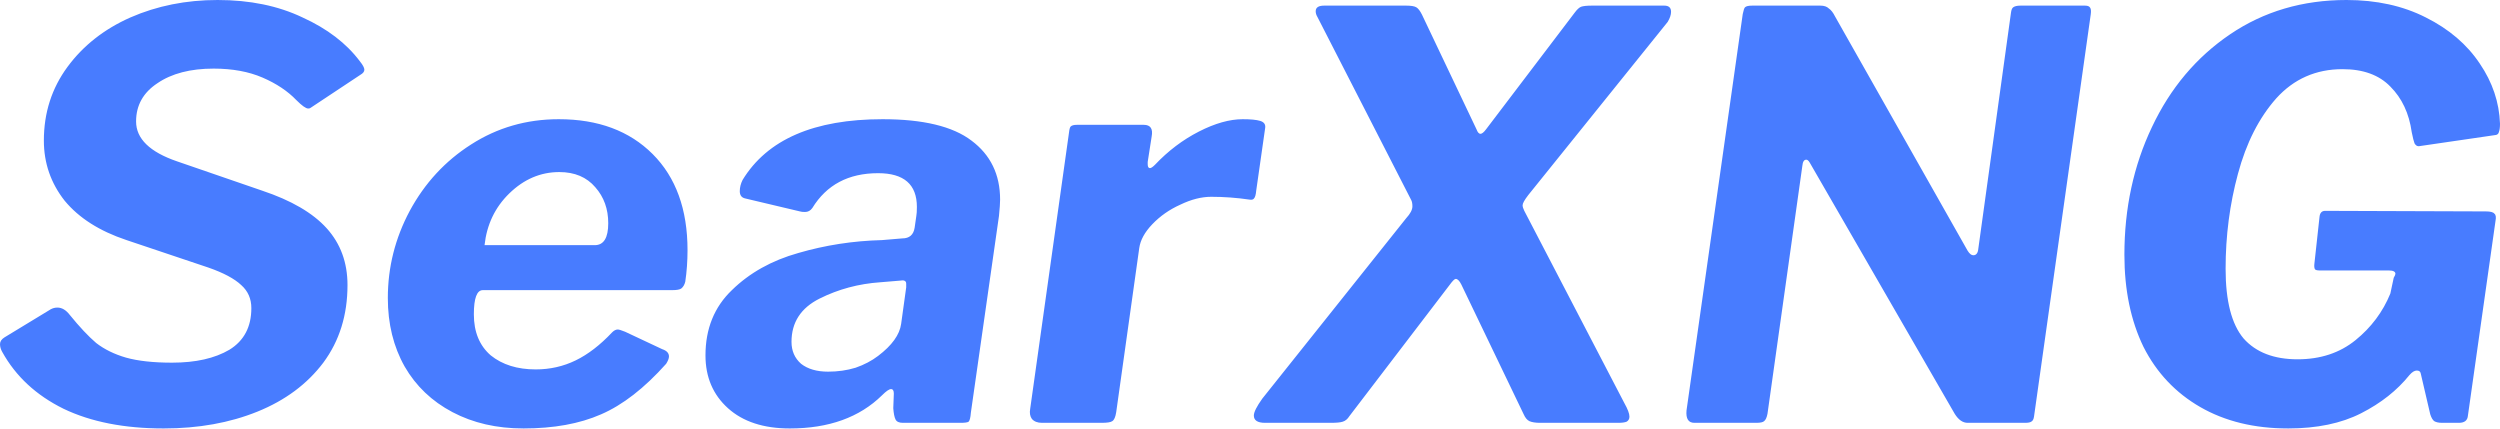
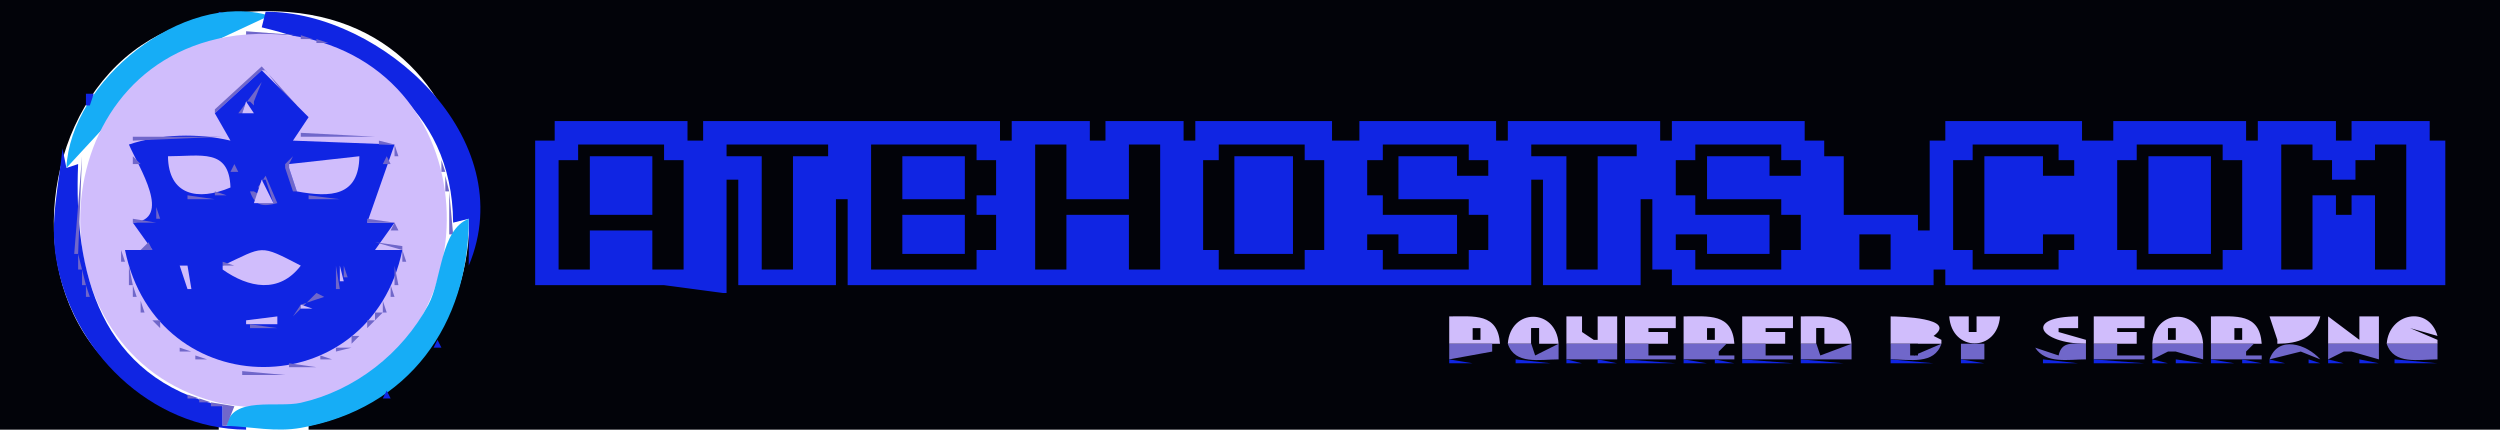
- <svg xmlns="http://www.w3.org/2000/svg" width="853.677" height="146.304" viewBox="0 0 225.869 38.71">
-   <g aria-label="SearXNG" style="line-height:1.25" font-style="normal" font-weight="400" font-size="50.8px" font-family="sans-serif" fill="#487cff" fill-opacity="1" stroke="none" stroke-width=".265">
-     <path d="M56.494 102.704q-1.168-1.22-3.048-2.032t-4.42-.813q-3.15 0-5.08 1.32-1.93 1.27-1.93 3.455 0 2.337 3.708 3.607l7.671 2.641q3.963 1.321 5.842 3.404 1.88 2.083 1.88 5.13 0 4.065-2.185 7.011-2.184 2.896-5.943 4.42-3.76 1.524-8.484 1.524-5.334 0-9.042-1.778-3.709-1.829-5.537-5.131-.204-.356-.204-.711 0-.356.407-.61l4.013-2.438q.356-.254.762-.254.61 0 1.118.66 1.32 1.626 2.387 2.54 1.118.864 2.693 1.321 1.625.457 4.165.457 3.2 0 5.182-1.168 1.981-1.22 1.981-3.76 0-1.27-.914-2.082-.915-.864-2.947-1.575l-7.417-2.49q-3.657-1.218-5.588-3.555-1.88-2.388-1.88-5.436 0-3.759 2.134-6.655 2.134-2.895 5.69-4.47 3.607-1.575 7.874-1.575 4.369 0 7.67 1.575 3.354 1.524 5.182 3.962.407.508.407.762t-.356.458l-4.52 2.997q-.052.05-.204.05-.305 0-1.067-.761M77.004 132.37q-3.607 0-6.401-1.472-2.794-1.474-4.318-4.115-1.524-2.693-1.524-6.198 0-4.165 1.981-7.874 2.032-3.759 5.537-5.994 3.556-2.286 7.925-2.286 5.334 0 8.484 3.15t3.15 8.686q0 1.473-.204 2.845-.101.406-.355.61-.204.152-.813.152h-17.12q-.813 0-.813 2.184 0 2.388 1.524 3.709 1.575 1.27 4.064 1.27 1.93 0 3.607-.813t3.302-2.54q.254-.254.508-.254.153 0 .66.203l3.353 1.575q.61.203.61.66 0 .254-.254.66-2.946 3.303-5.893 4.573-2.895 1.27-7.01 1.27m6.451-16.56q1.22 0 1.22-1.981 0-1.93-1.169-3.251-1.168-1.372-3.251-1.372-2.54 0-4.521 1.93-1.93 1.88-2.235 4.674zM109.411 129.374q-3.048 2.997-8.331 2.997-3.556 0-5.588-1.829t-2.032-4.775q0-3.607 2.387-5.893 2.388-2.337 5.995-3.353 3.657-1.067 7.569-1.168l1.829-.153q.965 0 1.117-.965l.153-1.067q.05-.254.05-.812 0-3.048-3.505-3.048-4.013 0-5.943 3.15-.254.355-.66.355-.305 0-.458-.051l-4.927-1.168q-.508-.102-.508-.66 0-.509.254-1.017 3.352-5.486 12.649-5.486 5.486 0 8.026 1.93 2.591 1.93 2.591 5.334 0 .457-.102 1.473l-2.54 17.78q-.05.66-.203.813-.152.102-.711.102h-5.232q-.508 0-.66-.305t-.204-1.016l.05-1.32q0-.407-.253-.407-.254 0-.813.559m2.184-9.754v-.305q0-.203-.101-.254-.102-.101-.407-.05l-1.828.152q-2.947.203-5.487 1.473t-2.54 3.912q0 1.219.864 1.98.914.712 2.438.712 1.321 0 2.49-.356 1.168-.406 2.031-1.066 1.88-1.423 2.083-2.896zM123.864 131.863q-.61 0-.915-.356-.254-.355-.152-.914l3.505-24.943q.05-.457.152-.559.153-.152.56-.152h6.044q.915 0 .712 1.067l-.356 2.286v.203q0 .355.203.355.153 0 .457-.304 1.778-1.88 3.963-2.998 2.184-1.117 3.962-1.117 1.067 0 1.575.152.508.153.457.61l-.813 5.69q-.05.558-.203.71-.101.153-.406.102-1.727-.254-3.455-.254-1.32 0-2.794.711-1.473.66-2.54 1.778-1.016 1.067-1.168 2.134l-2.083 14.834q-.101.66-.355.812-.204.153-.966.153zM176.481 130.085q.457.813.457 1.219 0 .305-.254.457-.254.102-.762.102h-7.06q-.61 0-.966-.153-.305-.152-.508-.61l-5.639-11.734q-.254-.508-.508-.508-.152 0-.559.559l-9.042 11.836q-.254.407-.61.508-.304.102-1.066.102h-5.944q-1.016 0-1.016-.66 0-.458.762-1.525l13.005-16.306q.559-.61.559-1.067 0-.356-.102-.559l-8.484-16.56q-.152-.255-.152-.509 0-.508.762-.508h7.417q.66 0 .914.153.254.152.508.66l4.928 10.363q.152.407.355.407.204 0 .508-.407l8.027-10.566q.305-.407.559-.508.304-.102.965-.102h6.553q.61 0 .61.559 0 .406-.305.914l-12.599 15.647q-.508.66-.508.914 0 .203.153.508zM218.113 94.17q.355 0 .457.202.101.153.05.56l-5.13 36.372q-.05.356-.254.457-.153.102-.559.102h-5.182q-.66 0-1.168-.813l-13.106-22.708q-.153-.254-.305-.254-.305 0-.356.56l-3.15 22.402q-.1.508-.304.66-.153.153-.711.153h-5.588q-.813 0-.712-1.118l5.08-35.814q.102-.508.204-.61.152-.152.66-.152h6.147q.508 0 .762.254.305.203.559.711l11.988 21.184q.254.406.508.406.407 0 .458-.61l2.946-21.284q.05-.407.203-.508.203-.153.66-.153zM236.44 132.37q-4.572 0-7.925-1.93t-5.131-5.435q-1.727-3.556-1.727-8.331 0-6.3 2.489-11.532 2.49-5.283 7.061-8.382 4.572-3.099 10.516-3.099 4.064 0 7.163 1.575 3.15 1.575 4.876 4.166 1.728 2.54 1.83 5.435 0 .508-.102.762-.051.203-.254.254l-6.96 1.016h-.05q-.204 0-.356-.254-.102-.254-.254-1.016-.356-2.54-1.93-4.115-1.525-1.574-4.319-1.574-3.607 0-5.994 2.641-2.337 2.642-3.455 6.807-1.117 4.115-1.117 8.586 0 4.368 1.625 6.299 1.677 1.88 4.877 1.88 3.099 0 5.233-1.728t3.15-4.216l.304-1.423q.152-.254.152-.355 0-.305-.61-.305h-6.248q-.304 0-.406-.102-.102-.152-.05-.558l.456-4.166q.051-.559.508-.559l14.53.051q.609 0 .761.203.203.153.102.66l-2.49 17.577q-.05.66-.812.66h-1.524q-.457 0-.711-.152-.204-.152-.356-.61l-.864-3.708q-.05-.254-.355-.254t-.66.407q-1.677 2.083-4.37 3.454-2.692 1.372-6.603 1.372" style="-inkscape-font-specification:&quot;Libre Franklin&quot;" transform="translate(-29.722 -93.661)" font-style="normal" font-variant="normal" font-weight="400" font-stretch="normal" font-size="50.8px" font-family="Libre Franklin" fill="#487cff" fill-opacity="1" stroke-width=".265" />
-   </g>
+ <svg xmlns="http://www.w3.org/2000/svg" width="640" height="110">
+   <path style="fill:#020309; stroke:none;" d="M0 0L0 110L56 110L56 109C43.615 105.416 33.105 99.998 24.761 89.83C6.122 67.118 12.015 27.788 36.3 11.528C47.126 4.281 61.285 2.071 74 3.093C133.776 7.902 135.698 97.147 79 109L79 110L640 110L640 0L0 0z" />
+   <path style="fill:#1025e3; stroke:none;" d="M56 3L56 4L59 4L56 3z" />
+   <path style="fill:#16adf6; stroke:none;" d="M17 43L41 17.043L69 4C46.791 -2.562 18.016 20.827 17 43z" />
+   <path style="fill:#1025e3; stroke:none;" d="M68 3L67 7C92.826 13.22 115.752 26.989 116 57L120 56L120 68C133.639 35.496 97.784 3.003 68 3M53 4L54 5L53 4M49 5L50 6L49 5M47 6L48 7L47 6z" />
+   <path style="fill:#7067ca; stroke:none;" d="M63 8L63 9L76 9L63 8z" />
+   <path style="fill:#1025e3; stroke:none;" d="M42 8L43 9L42 8M40 9L41 10L40 9z" />
+   <path style="fill:#7067ca; stroke:none;" d="M57 9L58 10L57 9z" />
+   <path style="fill:#d0bdfc; stroke:none;" d="M58 9.465C9.309 18.228 7.836 90.48 55 102.844C61.471 104.541 69.406 104.701 76 103.536C124.737 94.925 128.13 22.773 80 10.156C73.283 8.395 64.843 8.233 58 9.465z" />
+   <path style="fill:#7067ca; stroke:none;" d="M77 9L77 10L80 10L77 9z" />
+   <path style="fill:#1025e3; stroke:none;" d="M35 13L39 11L35 13z" />
+   <path style="fill:#7067ca; stroke:none;" d="M81 10L81 11L84 11L81 10M50 11L51 12L50 11M84.667 11.333L85.333 11.667L84.667 11.333M87 12L88 13L87 12z" />
+   <path style="fill:#1025e3; stroke:none;" d="M33 13L34 14L33 13z" />
+   <path style="fill:#7067ca; stroke:none;" d="M89 13L90 14L89 13z" />
+   <path style="fill:#1025e3; stroke:none;" d="M32 14L33 15L32 14z" />
+   <path style="fill:#7067ca; stroke:none;" d="M91 14L92 15L91 14M92 15L93 16L92 15M94 16L95 17L94 16z" />
+   <path style="fill:#1025e3; stroke:none;" d="M29 17L30 18L29 17z" />
+   <path style="fill:#7067ca; stroke:none;" d="M67 17L55 28L55 29L67 18L68 18L75 27L76 27L67 17M95 17L96 18L95 17z" />
+   <path style="fill:#1025e3; stroke:none;" d="M28 18L29 19L28 18z" />
+   <path style="fill:#7067ca; stroke:none;" d="M38 18L39 19L38 18z" />
+   <path style="fill:#1025e3; stroke:none;" d="M67 18L55 29L59 36C50.797 34.047 40.991 34.295 33 37C35.524 42.818 44.336 56.209 34 57L39 64L32 64C40.247 104.041 94.792 103.85 103 64L96 64L101 57L94 57L101 37L75 36L79 30L67 18z" />
+   <path style="fill:#7067ca; stroke:none;" d="M96.667 18.333L97.333 18.667L96.667 18.333M98 19L99 20L98 19z" />
+   <path style="fill:#1025e3; stroke:none;" d="M27 20L28 21L27 20z" />
+   <path style="fill:#7067ca; stroke:none;" d="M99 20L100 21L99 20z" />
+   <path style="fill:#1025e3; stroke:none;" d="M25 21L24 24L25 21z" />
+   <path style="fill:#7067ca; stroke:none;" d="M67 21L61 29L62 29L63 26L64 26L67 29L65 27L65 26L67 21M100 21L101 22L100 21M101 22L102 23L101 22M102 23L103 24L102 23z" />
+   <path style="fill:#1025e3; stroke:none;" d="M22 24L22 27L23 27L24 24L22 24z" />
+   <path style="fill:#7067ca; stroke:none;" d="M103 24L104 25L103 24M104 25L105 26L104 25z" />
+   <path style="fill:#d0bdfc; stroke:none;" d="M63 26L62 29L65 29L63 26z" />
+   <path style="fill:#7067ca; stroke:none;" d="M105.333 26.667L105.667 27.333L105.333 26.667z" />
+   <path style="fill:#1025e3; stroke:none;" d="M21.333 27.667L21.667 28.333L21.333 27.667z" />
+   <path style="fill:#7067ca; stroke:none;" d="M29 27L30 28L29 27M77.333 27.667L77.667 28.333L77.333 27.667M28 28L29 29L28 28M106 28L107 29L106 28z" />
+   <path style="fill:#1025e3; stroke:none;" d="M20.333 29.667L20.667 30.333L20.333 29.667z" />
+   <path style="fill:#7067ca; stroke:none;" d="M107 29L108 30L107 29M55 30L56 31L55 30M78 30L79 31L78 30z" />
+   <path style="fill:#1025e3; stroke:none;" d="M19.333 31.667L19.667 32.333L19.333 31.667z" />
+   <path style="fill:#7067ca; stroke:none;" d="M26 31L27 32L26 31M77 31L78 32L77 31M108 31L109 32L108 31z" />
+   <path style="fill:#1025e3; stroke:none;" d="M142 31L142 36L137 36L137 73L170 73L185 75L186 75L186 46L189 46L189 73L214 73L214 51L217 51L217 73L392 73L392 46L395 46L395 73L420 73L420 51L423 51L423 69L428 69L428 73L495 73L495 69L498 69L498 73L626 73L626 36L622 36L622 31L602 31L602 36L598 36L598 31L578 31L578 36L575 36L575 31L541 31L541 36L533 36L533 31L498 31L498 36L494 36L494 59L491 59L491 55L472 55L472 40L467 40L467 36L462 36L462 31L428 31L428 36L425 36L425 31L386 31L386 36L383 36L383 31L348 31L348 36L341 36L341 31L306 31L306 36L303 36L303 31L283 31L283 36L279 36L279 31L259 31L259 36L256 36L256 31L180 31L180 36L176 36L176 31L142 31z" />
+   <path style="fill:#7067ca; stroke:none;" d="M57 32L58 33L57 32M76 32L77 33L76 32M109.333 32.667L109.667 33.333L109.333 32.667M25 33L26 34L25 33M58 33L57 36L58 33M75 33L77 36L75 33z" />
+   <path style="fill:#1025e3; stroke:none;" d="M18 34L19 35L18 34z" />
+   <path style="fill:#7067ca; stroke:none;" d="M24.333 34.667L24.667 35.333L24.333 34.667M34 35L34 36L57 35L34 35M77 34L77 35L96 35L77 34M110 34L111 35L110 34M23.333 36.667L23.667 37.333L23.333 36.667M33 36L34 37L33 36M97 36L97 37L101 37L97 36M111 36L112 37L111 36z" />
+   <path style="fill:#1025e3; stroke:none;" d="M17 37L18 38L17 37z" />
+   <path style="fill:#7067ca; stroke:none;" d="M32.333 37.667L32.667 38.333L32.333 37.667M101 37L101 40L102 40L101 37z" />
+   <path style="fill:#020309; stroke:none;" d="M148 37L148 41L143 41L143 69L151 69L151 59L167 59L167 69L175 69L175 41L170 41L170 37L148 37M186 37L186 40L195 40L195 69L203 69L203 40L212 40L212 37L186 37M223 37L223 69L250 69L250 64L255 64L255 55L250 55L250 50L255 50L255 41L250 41L250 37L223 37M265 37L265 69L273 69L273 55L289 55L289 69L297 69L297 37L289 37L289 51L273 51L273 37L265 37M312 37L312 41L308 41L308 64L312 64L312 69L334 69L334 64L339 64L339 41L334 41L334 37L312 37M354 37L354 41L350 41L350 50L354 50L354 55L373 55L373 65L358 65L358 60L350 60L350 64L354 64L354 69L376 69L376 64L381 64L381 55L376 55L376 51L358 51L358 40L373 40L373 45L381 45L381 41L376 41L376 37L354 37M392 37L392 40L401 40L401 69L409 69L409 40L419 40L419 37L392 37M434 37L434 41L429 41L429 50L434 50L434 55L453 55L453 65L437 65L437 60L429 60L429 64L434 64L434 69L456 69L456 64L461 64L461 55L456 55L456 51L437 51L437 40L453 40L453 45L461 45L461 41L456 41L456 37L434 37M505 37L505 41L500 41L500 64L505 64L505 69L527 69L527 64L531 64L531 60L523 60L523 65L508 65L508 40L523 40L523 45L531 45L531 41L527 41L527 37L505 37M547 37L547 41L542 41L542 64L547 64L547 69L569 69L569 64L574 64L574 41L569 41L569 37L547 37M584 37L584 69L592 69L592 50L598 50L598 55L602 55L602 50L608 50L608 69L616 69L616 37L608 37L608 41L603 41L603 46L597 46L597 41L592 41L592 37L584 37z" />
+   <path style="fill:#1025e3; stroke:none;" d="M16 38C15.068 47.364 12.758 56.413 14.325 66C18.182 89.597 38.425 109.78 63 110L63 109L57 109L57 104C25.566 96.707 18.809 69.747 20 42L17 43L16 38z" />
+   <path style="fill:#7067ca; stroke:none;" d="M22.333 38.667L22.667 39.333L22.333 38.667M112.333 38.667L112.667 39.333L112.333 38.667M33 39L34 40L33 39M21 40L19 65L20 65L21 40M34 40L34 42L36 42L34 40M42 40L45 49L42 40z" />
+   <path style="fill:#d0bdfc; stroke:none;" d="M43 40C43.112 49.983 50.617 51.537 59 48C58.675 37.91 51.475 40 43 40z" />
+   <path style="fill:#7067ca; stroke:none;" d="M58 40L59 41L58 40M75 40L73 42L73 43L75 49L76 49L74 43L74 42L75 40z" />
+   <path style="fill:#d0bdfc; stroke:none;" d="M74 42L74 43L76 49C84.669 50.609 91.884 50.293 92 40L74 42z" />
+   <path style="fill:#7067ca; stroke:none;" d="M99 40L98 42L100 42L99 40z" />
+   <path style="fill:#1025e3; stroke:none;" d="M151 40L151 55L167 55L167 40L151 40M231 40L231 51L247 51L247 40L231 40M316 40L316 65L331 65L331 40L316 40M550 40L550 65L566 65L566 40L550 40z" />
+   <path style="fill:#7067ca; stroke:none;" d="M59 41L60 42L59 41M113 41L113 44L114 44L113 41M36 42L38 51L36 42M60 42L59 44L61 44L60 42M58 45L59 46L58 45M66 48L67 48L67 46L68 46L70 52L65 49L64 49C65.26 52.798 67.326 52.979 71 52L68 45L66 48M114 45L114 49L115 49L114 45z" />
+   <path style="fill:#d0bdfc; stroke:none;" d="M67 46L65 52L70 52L67 46z" />
+   <path style="fill:#7067ca; stroke:none;" d="M90.667 47.333L91.333 47.667L90.667 47.333M58 48L59 49L58 48M47 49L48 50L47 49M55 49L55 50L58 50L55 49M77.667 49.333L78.333 49.667L77.667 49.333M87.667 49.333L88.333 49.667L87.667 49.333M115 49L115 60L116 60L115 49M48 50L48 51L55 51L48 50M79 50L79 51L87 51L79 50M96.667 50.333L97.333 50.667L96.667 50.333M38 51L39 52L38 51M39 52L40 53L39 52M94 52L95 53L94 52M40 53L40 56L41 56L40 53z" />
+   <path style="fill:#1025e3; stroke:none;" d="M231 55L231 65L247 65L247 55L231 55z" />
+   <path style="fill:#7067ca; stroke:none;" d="M34 56L34 57L40 57L34 56M94 56L94 57L101 57L94 56z" />
+   <path style="fill:#16adf6; stroke:none;" d="M58 109C64.386 109.274 70.588 110.67 77 109.536C104.75 104.631 120 83.004 120 56C112.703 58.863 113.122 71.574 109.676 78C102.957 90.529 90.823 99.995 77 103.112C71.013 104.462 59.341 101.279 58 109z" />
+   <path style="fill:#7067ca; stroke:none;" d="M33.333 57.667L33.667 58.333L33.333 57.667M101 57L100 59L102 59L101 57M34 59L35 60L34 59M99.333 59.667L99.667 60.333L99.333 59.667M35 60L36 61L35 60M67 60L74 67L67 60z" />
+   <path style="fill:#020309; stroke:none;" d="M476 60L476 69L484 69L484 60L476 60z" />
+   <path style="fill:#7067ca; stroke:none;" d="M36 61L37 62L36 61z" />
+   <path style="fill:#d0bdfc; stroke:none;" d="M57 68L57 69C63.62 73.682 71.464 75.267 77 68C66.27 62.442 67.704 63.016 57 68z" />
+   <path style="fill:#7067ca; stroke:none;" d="M98 61L99 62L98 61M36 64L39 64L38 62L36 64M64 62L65 63L64 62M96 62L103 64L103 63L96 62M33.667 63.333L34.333 63.667L33.667 63.333M31 64L31 67L32 67L31 64M62 64L63 65L62 64M103 64L103 67L104 67L103 64M20 65L20 69L21 69L20 65M61 65L62 66L61 65M60 66L61 67L60 66M32 67L33 68L32 67M57 67L57 68L60 68L57 67M75.667 67.333L76.333 67.667L75.667 67.333M102 67L103 68L102 67M33 68L33 73L34 73L33 68z" />
+   <path style="fill:#d0bdfc; stroke:none;" d="M46 68L48 74L49 74L48 68L46 68z" />
+   <path style="fill:#7067ca; stroke:none;" d="M86 68L86 74L87 74L86 68z" />
+   <path style="fill:#d0bdfc; stroke:none;" d="M87 68L87 72L88 72L87 68z" />
+   <path style="fill:#7067ca; stroke:none;" d="M88 68L88 71L89 71L88 68M101 68L101 73L102 73L101 68M21 69L21 73L22 73L21 69M57.667 69.333L58.333 69.667L57.667 69.333M76 69L77 70L76 69M75 70L76 71L75 70z" />
+   <path style="fill:#1025e3; stroke:none;" d="M119 70L120 71L119 70z" />
+   <path style="fill:#7067ca; stroke:none;" d="M60.333 71.667L60.667 72.333L60.333 71.667M74 71L75 72L74 71M47.333 72.667L47.667 73.333L47.333 72.667M49.333 72.667L49.667 73.333L49.333 72.667M73 72L74 73L73 72M84.333 72.667L84.667 73.333L84.333 72.667z" />
+   <path style="fill:#d0bdfc; stroke:none;" d="M85.333 72.667L85.667 73.333L85.333 72.667z" />
+   <path style="fill:#7067ca; stroke:none;" d="M22 73L22 76L23 76L22 73M34 73L34 76L35 76L34 73M100 73L100 76L101 76L100 73z" />
+   <path style="fill:#1025e3; stroke:none;" d="M118 74L119 75L118 74M165 74L166 75L165 74M287 74L288 75L287 74M307 74L308 75L307 74M545 74L546 75L545 74z" />
+   <path style="fill:#7067ca; stroke:none;" d="M81 75L75 81L77 78L83 76L81 75M23.333 76.667L23.667 77.333L23.333 76.667M35 76L36 77L35 76z" />
+   <path style="fill:#d0bdfc; stroke:none;" d="M81 76L82 77L81 76z" />
+   <path style="fill:#7067ca; stroke:none;" d="M99 76L100 77L99 76z" />
+   <path style="fill:#1025e3; stroke:none;" d="M117 76L118 77L117 76z" />
+   <path style="fill:#7067ca; stroke:none;" d="M36 77L36 80L37 80L36 77M98 77L98 80L99 80L98 77M24.333 78.667L24.667 79.333L24.333 78.667z" />
+   <path style="fill:#d0bdfc; stroke:none;" d="M77 78L77 79L80 79L77 78z" />
+   <path style="fill:#1025e3; stroke:none;" d="M116 79L117 80L116 79z" />
+   <path style="fill:#7067ca; stroke:none;" d="M25 80L26 81L25 80M38.333 80.667L38.667 81.333L38.333 80.667M96 80L96 82L98 80L96 80M63 81L62 83L63 81z" />
+   <path style="fill:#d0bdfc; stroke:none;" d="M63 82L63 83L71 83L71 81L63 82z" />
+   <path style="fill:#7067ca; stroke:none;" d="M71.333 81.667L71.667 82.333L71.333 81.667z" />
+   <path style="fill:#1025e3; stroke:none;" d="M115 81L116 82L115 81z" />
+   <path style="fill:#d0bdfc; stroke:none;" d="M371 81L371 88L384 88C383.444 80.096 377.453 81 371 81M386 88L392 88L392 84L394 84L394 88L399 88C398.352 78.788 386.648 78.788 386 88M401 81L401 88L414 88L414 81L409 81L409 87L408 87L405 85L405 81L401 81M416 81L416 88L427 88L427 85L422 85L422 84L429 84L429 81L416 81M431 81L431 88L444 88C443.444 80.096 437.453 81 431 81M446 81L446 88L457 88L457 85L452 85L452 84L459 84L459 81L446 81M461 81L461 88L465 88L465 84L467 84L467 88L474 88C473.444 80.096 467.453 81 461 81M484 81L484 88L497 88L497 87L495 86C501.275 81.415 486.19 81 484 81M499 81C499.648 90.212 511.352 90.212 512 81L506 81L506 85L504 85L504 81L499 81M534 88L534 87L527 85L527 84L532 84L532 81C517.803 81.011 522.086 88 534 88M536 81L536 88L547 88L547 85L542 85L542 84L549 84L549 81L536 81M551 88L564 88C563.352 78.788 551.648 78.788 551 88M566 81L566 88L579 88C578.444 80.096 572.453 81 566 81M581 81L583 87L583 88C588.474 87.939 592.433 86.682 594 81L581 81M596 81L596 88L609 88L609 81L604 81L604 87L596 81M611 88L624 88L624 87L617 84L624 86C621.743 78.016 611.55 80.188 611 88z" />
+   <path style="fill:#7067ca; stroke:none;" d="M26 82L27 83L26 82M39 82L41 84L41 82L39 82M94 82L94 84L96 82L94 82M27.333 83.667L27.667 84.333L27.333 83.667M64 83L64 84L71 84L64 83z" />
+   <path style="fill:#1025e3; stroke:none;" d="M114.333 83.667L114.667 84.333L114.333 83.667z" />
+   <path style="fill:#7067ca; stroke:none;" d="M41 84L42 85L41 84M92.667 84.333L93.333 84.667L92.667 84.333z" />
+   <path style="fill:#020309; stroke:none;" d="M377 84L377 87L379 87L379 84L377 84M392 84L392 91L394 91L394 84L392 84M437 84L437 87L439 87L439 84L437 84M465 84L465 91L467 91L467 84L465 84M489.667 84.333L490.333 84.667L489.667 84.333M555 84L555 87L557 87L557 84L555 84M572 84L572 87L574 87L574 84L572 84z" />
+   <path style="fill:#7067ca; stroke:none;" d="M28 85L29 86L28 85M42 85L43 86L42 85M29 86L30 87L29 86M90 86L90 88L92 86L90 86M30 87L36 93L30 87M44 87L45 88L44 87z" />
+   <path style="fill:#1025e3; stroke:none;" d="M112 87L111 89L113 89L112 87z" />
+   <path style="fill:#7067ca; stroke:none;" d="M86 89L86 90L90 89L86 89M371 88L371 92L382 90L382 88L371 88M386 88C387.814 93.465 394.155 92 399 92L399 88L393 91L392 88L386 88M401 88L401 92L414 92L414 88L401 88M416 88L416 92L429 92L429 91L422 91L422 88L416 88M431 88L431 92L444 92L444 91L440 91L440 90L442 88L431 88M446 88L446 92L459 92L459 91L452 91L452 88L446 88M461 88L461 92L474 92L474 88L466 91L465 88L461 88M484 88L484 92C488.845 92 495.186 93.465 497 88L490 91L489 88L484 88z" />
+   <path style="fill:#020309; stroke:none;" d="M489 88L489 91L491 91L491 88L489 88z" />
+   <path style="fill:#7067ca; stroke:none;" d="M502 88L502 92L508 92L508 88L502 88M527 91L521 89C523.739 93.224 529.43 92 534 92L534 88C530.637 88 527.796 87.284 527 91M536 88L536 92L549 92L549 91L542 91L542 88L536 88M551 88L551 92L555 90L556 90L557 90L564 92L564 88L551 88M566 88L566 92L579 92L579 91L575 91L575 90L577 88L566 88M581 92L589 90L594 92C590.503 88.064 583.2 85.745 581 92M596 88L596 92L600 90L601 90L602 90L609 92L609 88L596 88M611 88C612.814 93.465 619.155 92 624 92L624 88L611 88M46 89L46 90L49 90L46 89M49 90L50 91L49 90M85 90L86 91L85 90z" />
+   <path style="fill:#1025e3; stroke:none;" d="M110 90L111 91L110 90z" />
+   <path style="fill:#020309; stroke:none;" d="M617.667 90.333L618.333 90.667L617.667 90.333z" />
+   <path style="fill:#7067ca; stroke:none;" d="M50 91L50 92L53 92L50 91M82 91L82 92L85 92L82 91z" />
+   <path style="fill:#1025e3; stroke:none;" d="M109 91L110 92L109 91M386 91L387 92L386 91M521 91L522 92L521 91M611 91L612 92L611 91z" />
+   <path style="fill:#7067ca; stroke:none;" d="M53 92L54 93L53 92M81 92L82 93L81 92z" />
+   <path style="fill:#1025e3; stroke:none;" d="M371 92L371 93L377 93L371 92M388 92L388 93L397 93L388 92M401 92L401 93L405 93L401 92M409 92L409 93L414 93L409 92M416 92L416 93L429 93L416 92M431 92L431 93L437 93L431 92M439 92L439 93L444 93L439 92M446 92L446 93L459 93L446 92M461 92L461 93L472 93L461 92M484 92L484 93L495 93L484 92M502 92L502 93L508 93L502 92M523 92L523 93L532 93L523 92M536 92L536 93L549 93L536 92M551 92L551 93L555 93L551 92M557 92L557 93L564 93L557 92M566 92L566 93L572 93L566 92M574 92L574 93L579 93L574 92M581 92L581 93L585 93L581 92M591 92L591 93L594 93L591 92M596 92L596 93L600 93L596 92M604 92L604 93L609 93L604 92M613 92L613 93L624 93L613 92z" />
+   <path style="fill:#7067ca; stroke:none;" d="M36 93L37 94L36 93M60 93L61 94L60 93M74 93L74 94L81 94L74 93z" />
+   <path style="fill:#1025e3; stroke:none;" d="M107 93L108 94L107 93z" />
+   <path style="fill:#7067ca; stroke:none;" d="M37 94L38 95L37 94M61 94L62 95L61 94M73 94L74 95L73 94z" />
+   <path style="fill:#1025e3; stroke:none;" d="M106 94L107 95L106 94z" />
+   <path style="fill:#7067ca; stroke:none;" d="M38.667 95.333L39.333 95.667L38.667 95.333M62 95L62 96L73 96L62 95z" />
+   <path style="fill:#1025e3; stroke:none;" d="M105 95L106 96L105 95z" />
+   <path style="fill:#7067ca; stroke:none;" d="M40 96L41 97L40 96z" />
+   <path style="fill:#1025e3; stroke:none;" d="M104 96L105 97L104 96z" />
+   <path style="fill:#7067ca; stroke:none;" d="M41.667 97.333L42.333 97.667L41.667 97.333M43 98L44 99L43 98z" />
+   <path style="fill:#1025e3; stroke:none;" d="M102 98L103 99L102 98z" />
+   <path style="fill:#7067ca; stroke:none;" d="M45 99L46 100L45 99z" />
+   <path style="fill:#1025e3; stroke:none;" d="M101 99L102 100L101 99z" />
+   <path style="fill:#7067ca; stroke:none;" d="M47 100L48 101L47 100z" />
+   <path style="fill:#1025e3; stroke:none;" d="M99 100L98 102L100 102L99 100z" />
+   <path style="fill:#7067ca; stroke:none;" d="M48 101L48 102L51 102L48 101M51 102L51 103L54 103L51 102M96 102L97 103L96 102M54 103L54 104L57 104L57 109L58 109L60 104L54 103z" />
+   <path style="fill:#1025e3; stroke:none;" d="M94.667 103.333L95.333 103.667L94.667 103.333M92 104L93 105L92 104M90 105L91 106L90 105M87 106L88 107L87 106M85 107L86 108L85 107M81 108L82 109L81 108z" />
+   <path style="fill:#7067ca; stroke:none;" d="M63 109L64 110L63 109z" />
+   <path style="fill:#1025e3; stroke:none;" d="M77.667 109.333L78.333 109.667L77.667 109.333z" />
</svg>
